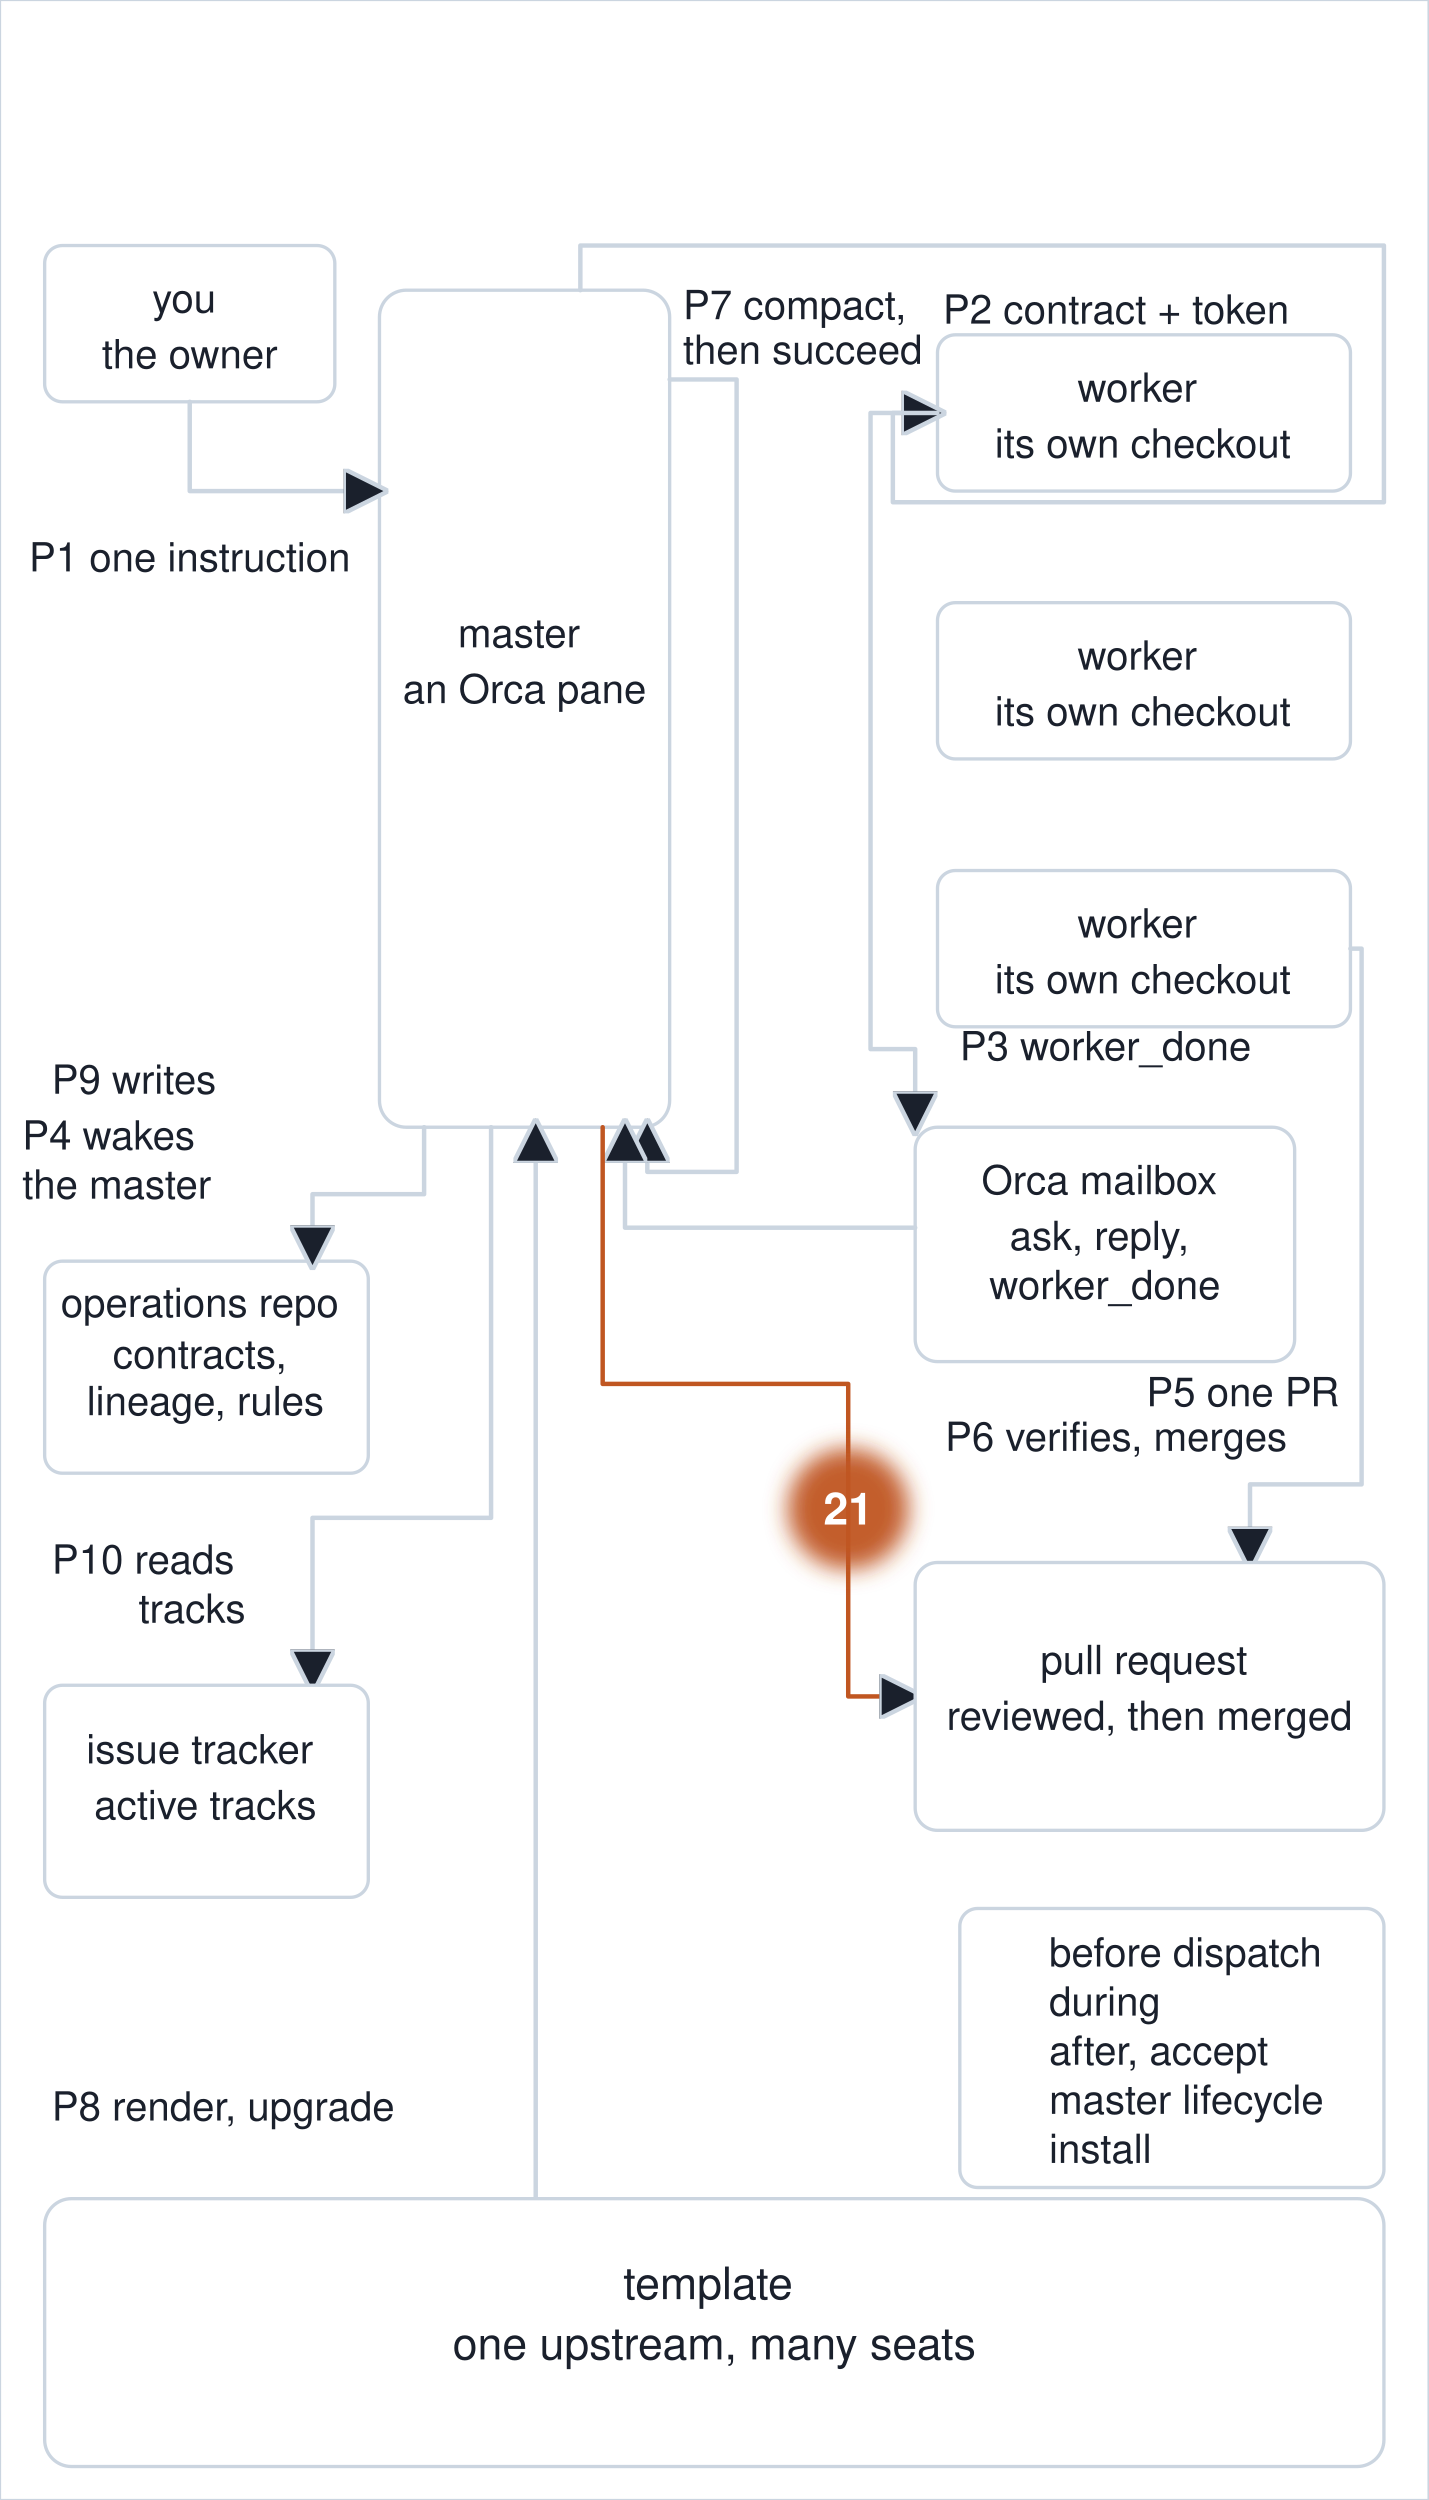
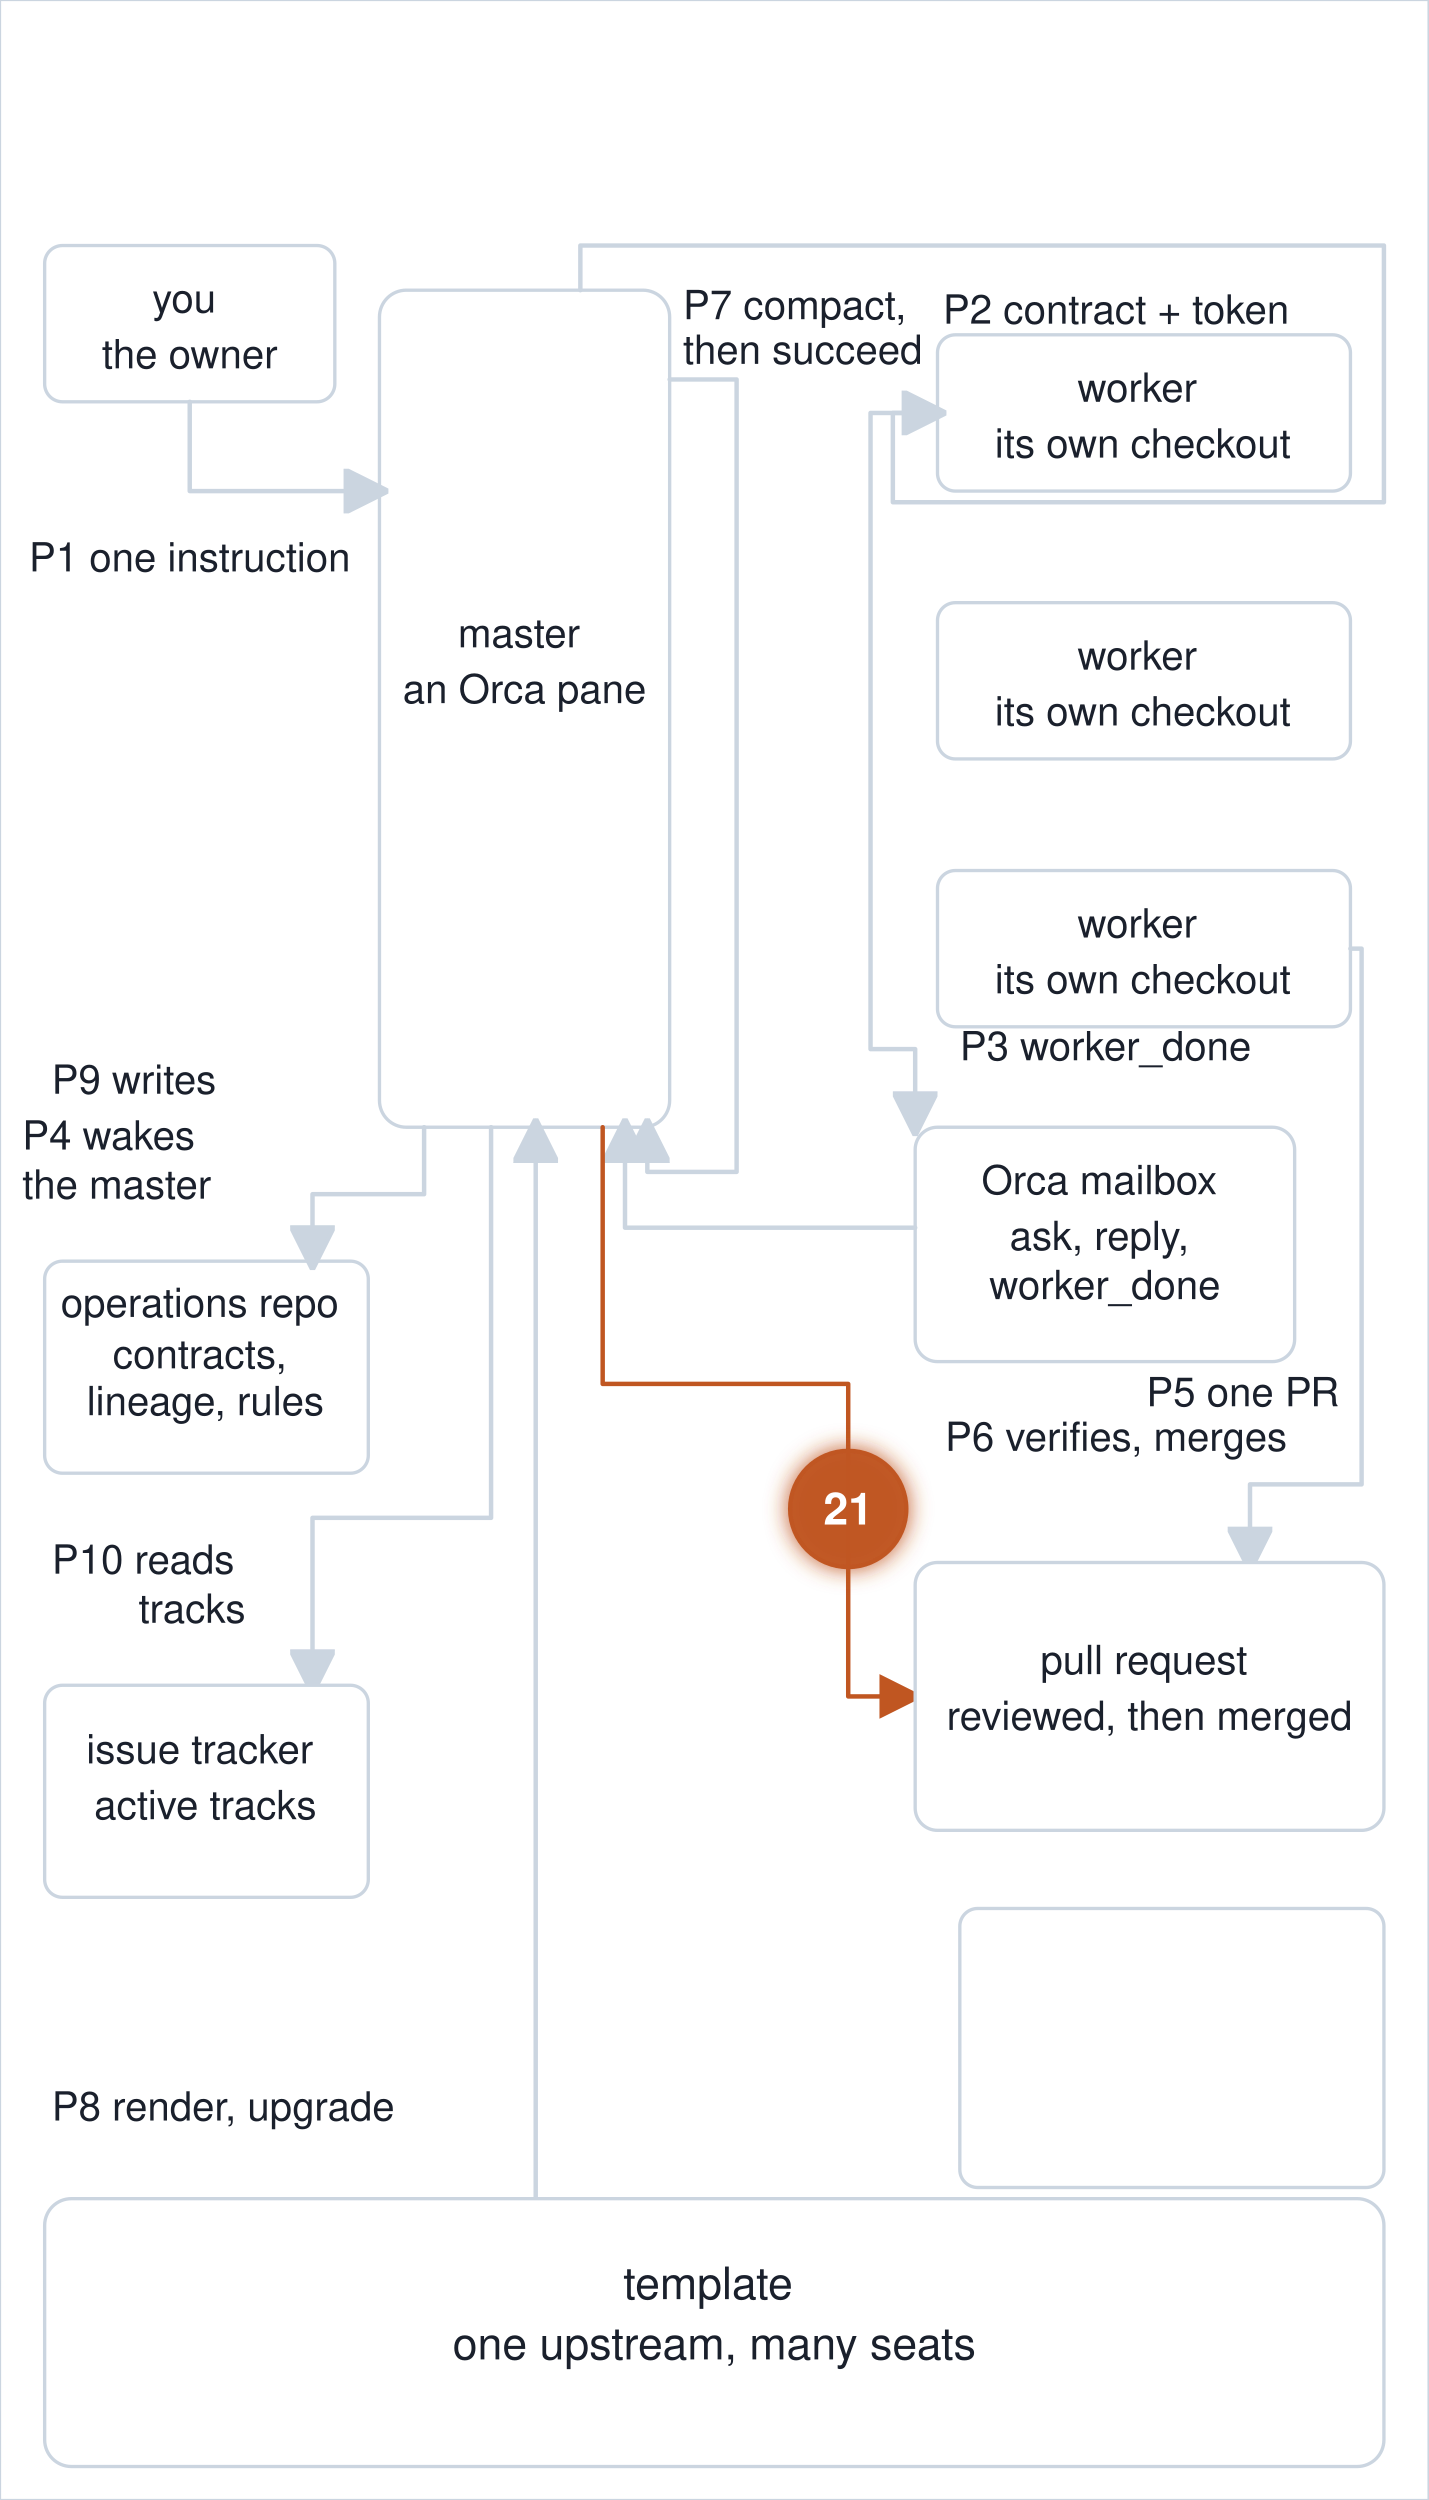
<svg xmlns="http://www.w3.org/2000/svg" width="640" height="1120" viewBox="0 0 640 1120" font-family="Helvetica, Arial, sans-serif">
  <defs>
    <marker id="system-arrow" markerWidth="10" markerHeight="10" refX="8" refY="5" orient="auto">
-       <path d="M0,0 L10,5 L0,10 z" fill="#1a202c" stroke="#cbd5e0" />
+       <path d="M0,0 L10,5 L0,10 z" fill="#cbd5e0" stroke="#cbd5e0" />
    </marker>
-     <filter id="glow-unit-21" x="-50%" y="-50%" width="200%" height="200%">
+     <marker id="highlight-arrow-21" markerWidth="10" markerHeight="10" refX="8" refY="5" orient="auto">
+       <path d="M0,0 L10,5 L0,10 z" fill="#c05621" />
+     </marker>
+     <filter id="glow-21" x="-50%" y="-50%" width="200%" height="200%">
      <feGaussianBlur in="SourceGraphic" stdDeviation="5" result="coloredBlur" />
+       <feMerge>
+         <feMergeNode in="coloredBlur" />
+         <feMergeNode in="SourceGraphic" />
+       </feMerge>
    </filter>
  </defs>
  <rect width="640" height="1120" fill="#ffffff" stroke="#cbd5e0" />
  <rect x="20" y="110" width="130" height="70" rx="8" fill="#ffffff" stroke="#cbd5e0" stroke-width="1.5" />
  <text x="85" y="140" text-anchor="middle" font-size="18" fill="#1a202c">
    <tspan x="85" dy="0">you</tspan>
    <tspan x="85" dy="25">the owner</tspan>
  </text>
  <rect x="170" y="130" width="130" height="375" rx="12" fill="#ffffff" stroke="#cbd5e0" stroke-width="1.5" />
  <text x="235" y="290" text-anchor="middle" font-size="18" fill="#1a202c">
    <tspan x="235" dy="0">master</tspan>
    <tspan x="235" dy="25">an Orca pane</tspan>
  </text>
  <rect x="420" y="150" width="185" height="70" rx="8" fill="#ffffff" stroke="#cbd5e0" stroke-width="1.5" />
  <text x="512" y="180" text-anchor="middle" font-size="18" fill="#1a202c">
    <tspan x="512" dy="0">worker</tspan>
    <tspan x="512" dy="25">its own checkout</tspan>
  </text>
  <rect x="420" y="270" width="185" height="70" rx="8" fill="#ffffff" stroke="#cbd5e0" stroke-width="1.5" />
  <text x="512" y="300" text-anchor="middle" font-size="18" fill="#1a202c">
    <tspan x="512" dy="0">worker</tspan>
    <tspan x="512" dy="25">its own checkout</tspan>
  </text>
  <rect x="420" y="390" width="185" height="70" rx="8" fill="#ffffff" stroke="#cbd5e0" stroke-width="1.5" />
  <text x="512" y="420" text-anchor="middle" font-size="18" fill="#1a202c">
    <tspan x="512" dy="0">worker</tspan>
    <tspan x="512" dy="25">its own checkout</tspan>
  </text>
  <path id="P1" d="M85 180 V220 H170" fill="none" stroke="#cbd5e0" stroke-width="2" stroke-linejoin="round" stroke-linecap="round" marker-end="url(#system-arrow)" />
  <text x="85" y="256" text-anchor="middle" font-size="18" fill="#1a202c">P1 one instruction</text>
  <path id="P2" d="M260 130 V110 H620 V225 H400 V185 H420" fill="none" stroke="#cbd5e0" stroke-width="2" stroke-linejoin="round" stroke-linecap="round" marker-end="url(#system-arrow)" />
  <text x="500" y="145" text-anchor="middle" font-size="18" fill="#1a202c">P2 contract + token</text>
  <path id="P7" d="M300 170 H330 V525 H290 V505" fill="none" stroke="#cbd5e0" stroke-width="2" stroke-linejoin="round" stroke-linecap="round" marker-end="url(#system-arrow)" />
  <text x="306" y="143" text-anchor="start" font-size="18" fill="#1a202c">
    <tspan x="306" dy="0">P7 compact,</tspan>
    <tspan x="306" dy="20">then succeed</tspan>
  </text>
  <path id="P3" d="M420 185 H390 V470 H410 V505" fill="none" stroke="#cbd5e0" stroke-width="2" stroke-linejoin="round" stroke-linecap="round" marker-end="url(#system-arrow)" />
  <text x="430" y="475" text-anchor="start" font-size="18" fill="#1a202c">P3 worker_done</text>
  <rect x="410" y="505" width="170" height="105" rx="10" fill="#ffffff" stroke="#cbd5e0" stroke-width="1.5" />
  <text x="495" y="535" text-anchor="middle" font-size="18" fill="#1a202c">
    <tspan x="495" dy="0">Orca mailbox</tspan>
    <tspan x="495" dy="25">ask, reply,</tspan>
    <tspan x="495" dy="22">worker_done</tspan>
  </text>
  <path id="P4" d="M410 550 H280 V505" fill="none" stroke="#cbd5e0" stroke-width="2" stroke-linejoin="round" stroke-linecap="round" marker-end="url(#system-arrow)" />
  <text x="10" y="515" text-anchor="start" font-size="18" fill="#1a202c">
    <tspan x="10" dy="0">P4 wakes</tspan>
    <tspan x="10" dy="22">the master</tspan>
  </text>
  <path id="P5" d="M605 425 H610 V665 H560 V700" fill="none" stroke="#cbd5e0" stroke-width="2" stroke-linejoin="round" stroke-linecap="round" marker-end="url(#system-arrow)" />
  <text x="600" y="630" text-anchor="end" font-size="18" fill="#1a202c">P5 one PR</text>
-   <path id="P6" d="M270 505 V620 H380 V760 H410" fill="none" stroke="#c05621" stroke-width="2" stroke-linejoin="round" stroke-linecap="round" marker-end="url(#system-arrow)" />
+   <path id="P6" d="M270 505 V620 H380 V760 H410" fill="none" stroke="#c05621" stroke-width="2" stroke-linejoin="round" stroke-linecap="round" marker-end="url(#highlight-arrow-21)" />
  <text x="500" y="650" text-anchor="middle" font-size="18" fill="#1a202c">P6 verifies, merges</text>
-   <circle id="check-21" cx="380" cy="676" r="26" fill="#c05621" stroke="#c05621" stroke-width="2" fill-opacity="0.95" filter="url(#glow-unit-21)" />
+   <circle id="check-21" cx="380" cy="676" r="26" fill="#c05621" stroke="#c05621" stroke-width="2" fill-opacity="0.95" filter="url(#glow-21)" />
  <text x="380" y="683" text-anchor="middle" font-size="20" font-weight="bold" fill="#ffffff">21</text>
  <rect x="20" y="565" width="145" height="95" rx="8" fill="#ffffff" stroke="#cbd5e0" stroke-width="1.5" />
  <text x="92" y="590" text-anchor="middle" font-size="18" fill="#1a202c">
    <tspan x="92" dy="0">operations repo</tspan>
    <tspan x="92" dy="23">contracts,</tspan>
    <tspan x="92" dy="21">lineage, rules</tspan>
  </text>
  <path id="P9" d="M190 505 V535 H140 V565" fill="none" stroke="#cbd5e0" stroke-width="2" stroke-linejoin="round" stroke-linecap="round" marker-end="url(#system-arrow)" />
  <text x="60" y="490" text-anchor="middle" font-size="18" fill="#1a202c">P9 writes</text>
  <path id="P10" d="M220 505 V680 H140 V755" fill="none" stroke="#cbd5e0" stroke-width="2" stroke-linejoin="round" stroke-linecap="round" marker-end="url(#system-arrow)" />
  <text x="110" y="705" text-anchor="end" font-size="18" fill="#1a202c">
    <tspan x="110" dy="0">P10 reads</tspan>
    <tspan x="110" dy="22">tracks</tspan>
  </text>
  <rect x="20" y="755" width="145" height="95" rx="8" fill="#ffffff" stroke="#cbd5e0" stroke-width="1.5" />
  <text x="92" y="790" text-anchor="middle" font-size="18" fill="#1a202c">
    <tspan x="92" dy="0">issue tracker</tspan>
    <tspan x="92" dy="25">active tracks</tspan>
  </text>
  <rect x="410" y="700" width="210" height="120" rx="10" fill="#ffffff" stroke="#cbd5e0" stroke-width="1.5" />
  <text x="515" y="750" text-anchor="middle" font-size="18" fill="#1a202c">
    <tspan x="515" dy="0">pull request</tspan>
    <tspan x="515" dy="25">reviewed, then merged</tspan>
  </text>
  <path id="P8" d="M240 985 V505" fill="none" stroke="#cbd5e0" stroke-width="2" stroke-linejoin="round" stroke-linecap="round" marker-end="url(#system-arrow)" />
  <text x="100" y="950" text-anchor="middle" font-size="18" fill="#1a202c">P8 render, upgrade</text>
  <rect x="430" y="855" width="190" height="125" rx="8" fill="#ffffff" stroke="#cbd5e0" stroke-width="1.5" />
-   <text x="470" y="881" font-size="18" fill="#1a202c">before dispatch</text>
-   <text x="470" y="903" font-size="18" fill="#1a202c">during</text>
-   <text x="470" y="925" font-size="18" fill="#1a202c">after, accept</text>
-   <text x="470" y="947" font-size="18" fill="#1a202c">master lifecycle</text>
-   <text x="470" y="969" font-size="18" fill="#1a202c">install</text>
  <rect x="20" y="985" width="600" height="120" rx="12" fill="#ffffff" stroke="#cbd5e0" stroke-width="1.5" />
  <text x="320" y="1030" text-anchor="middle" font-size="20" fill="#1a202c">
    <tspan x="320" dy="0">template</tspan>
    <tspan x="320" dy="27">one upstream, many seats</tspan>
  </text>
</svg>
